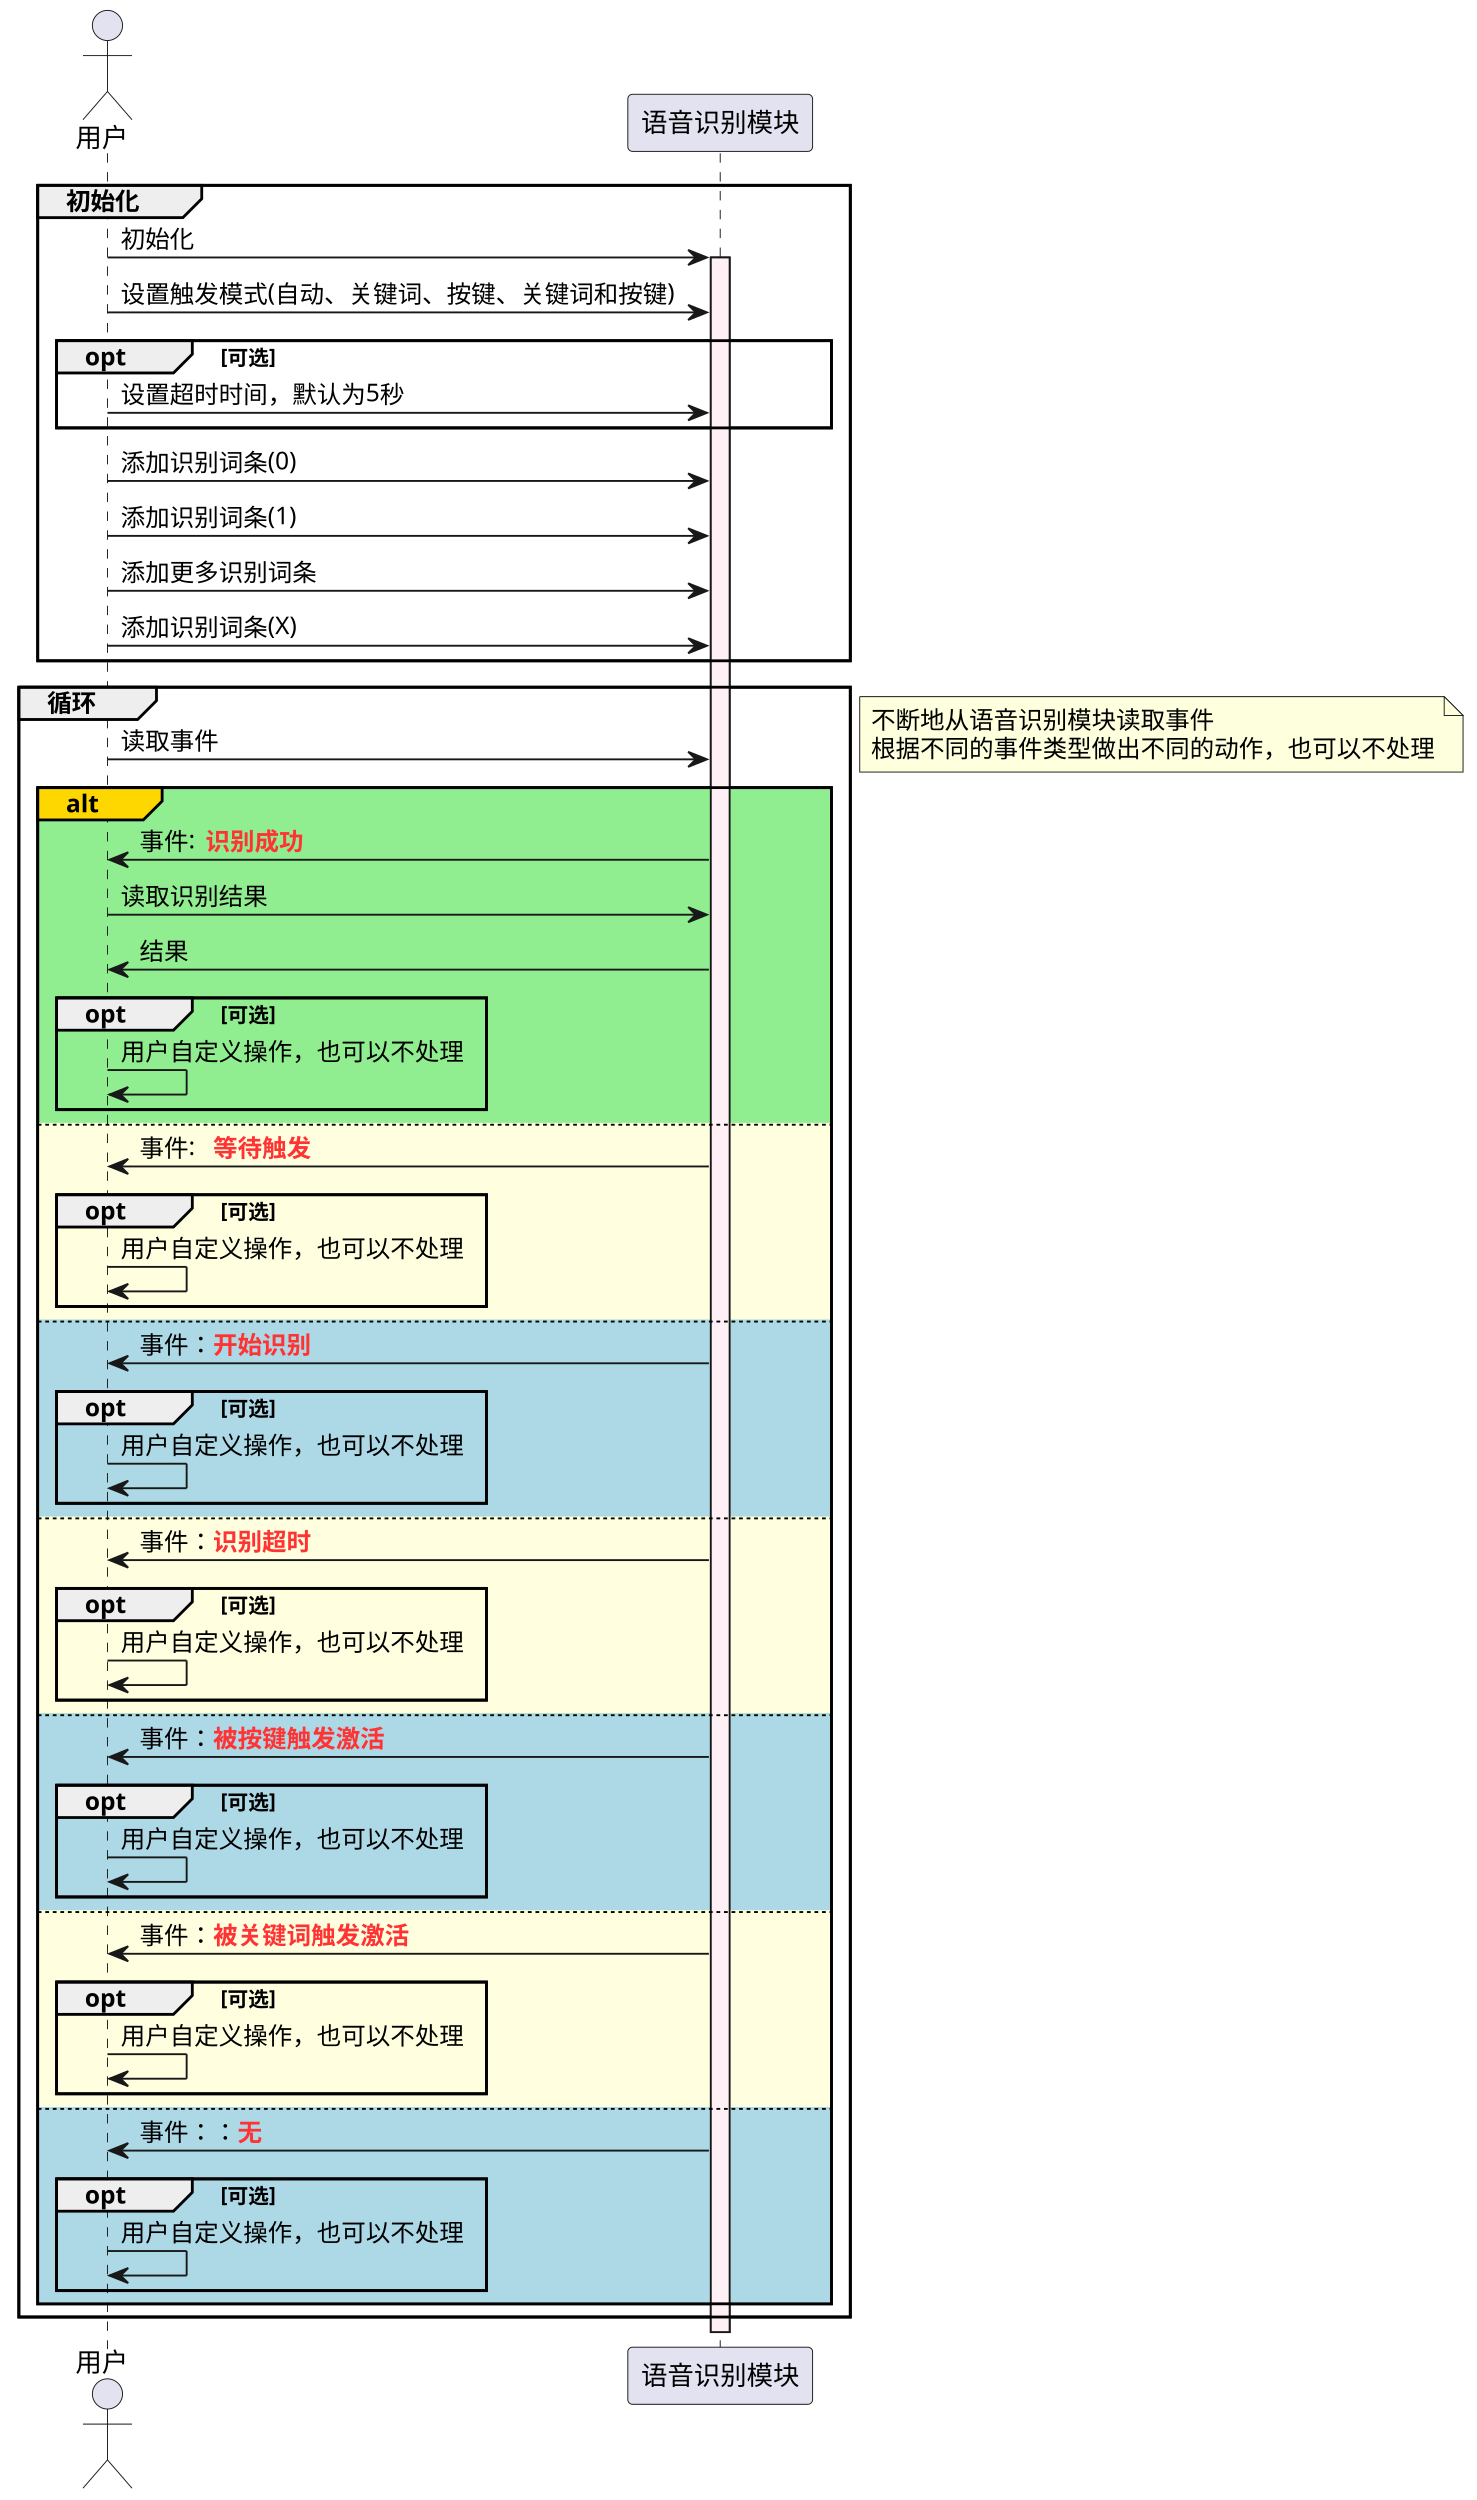
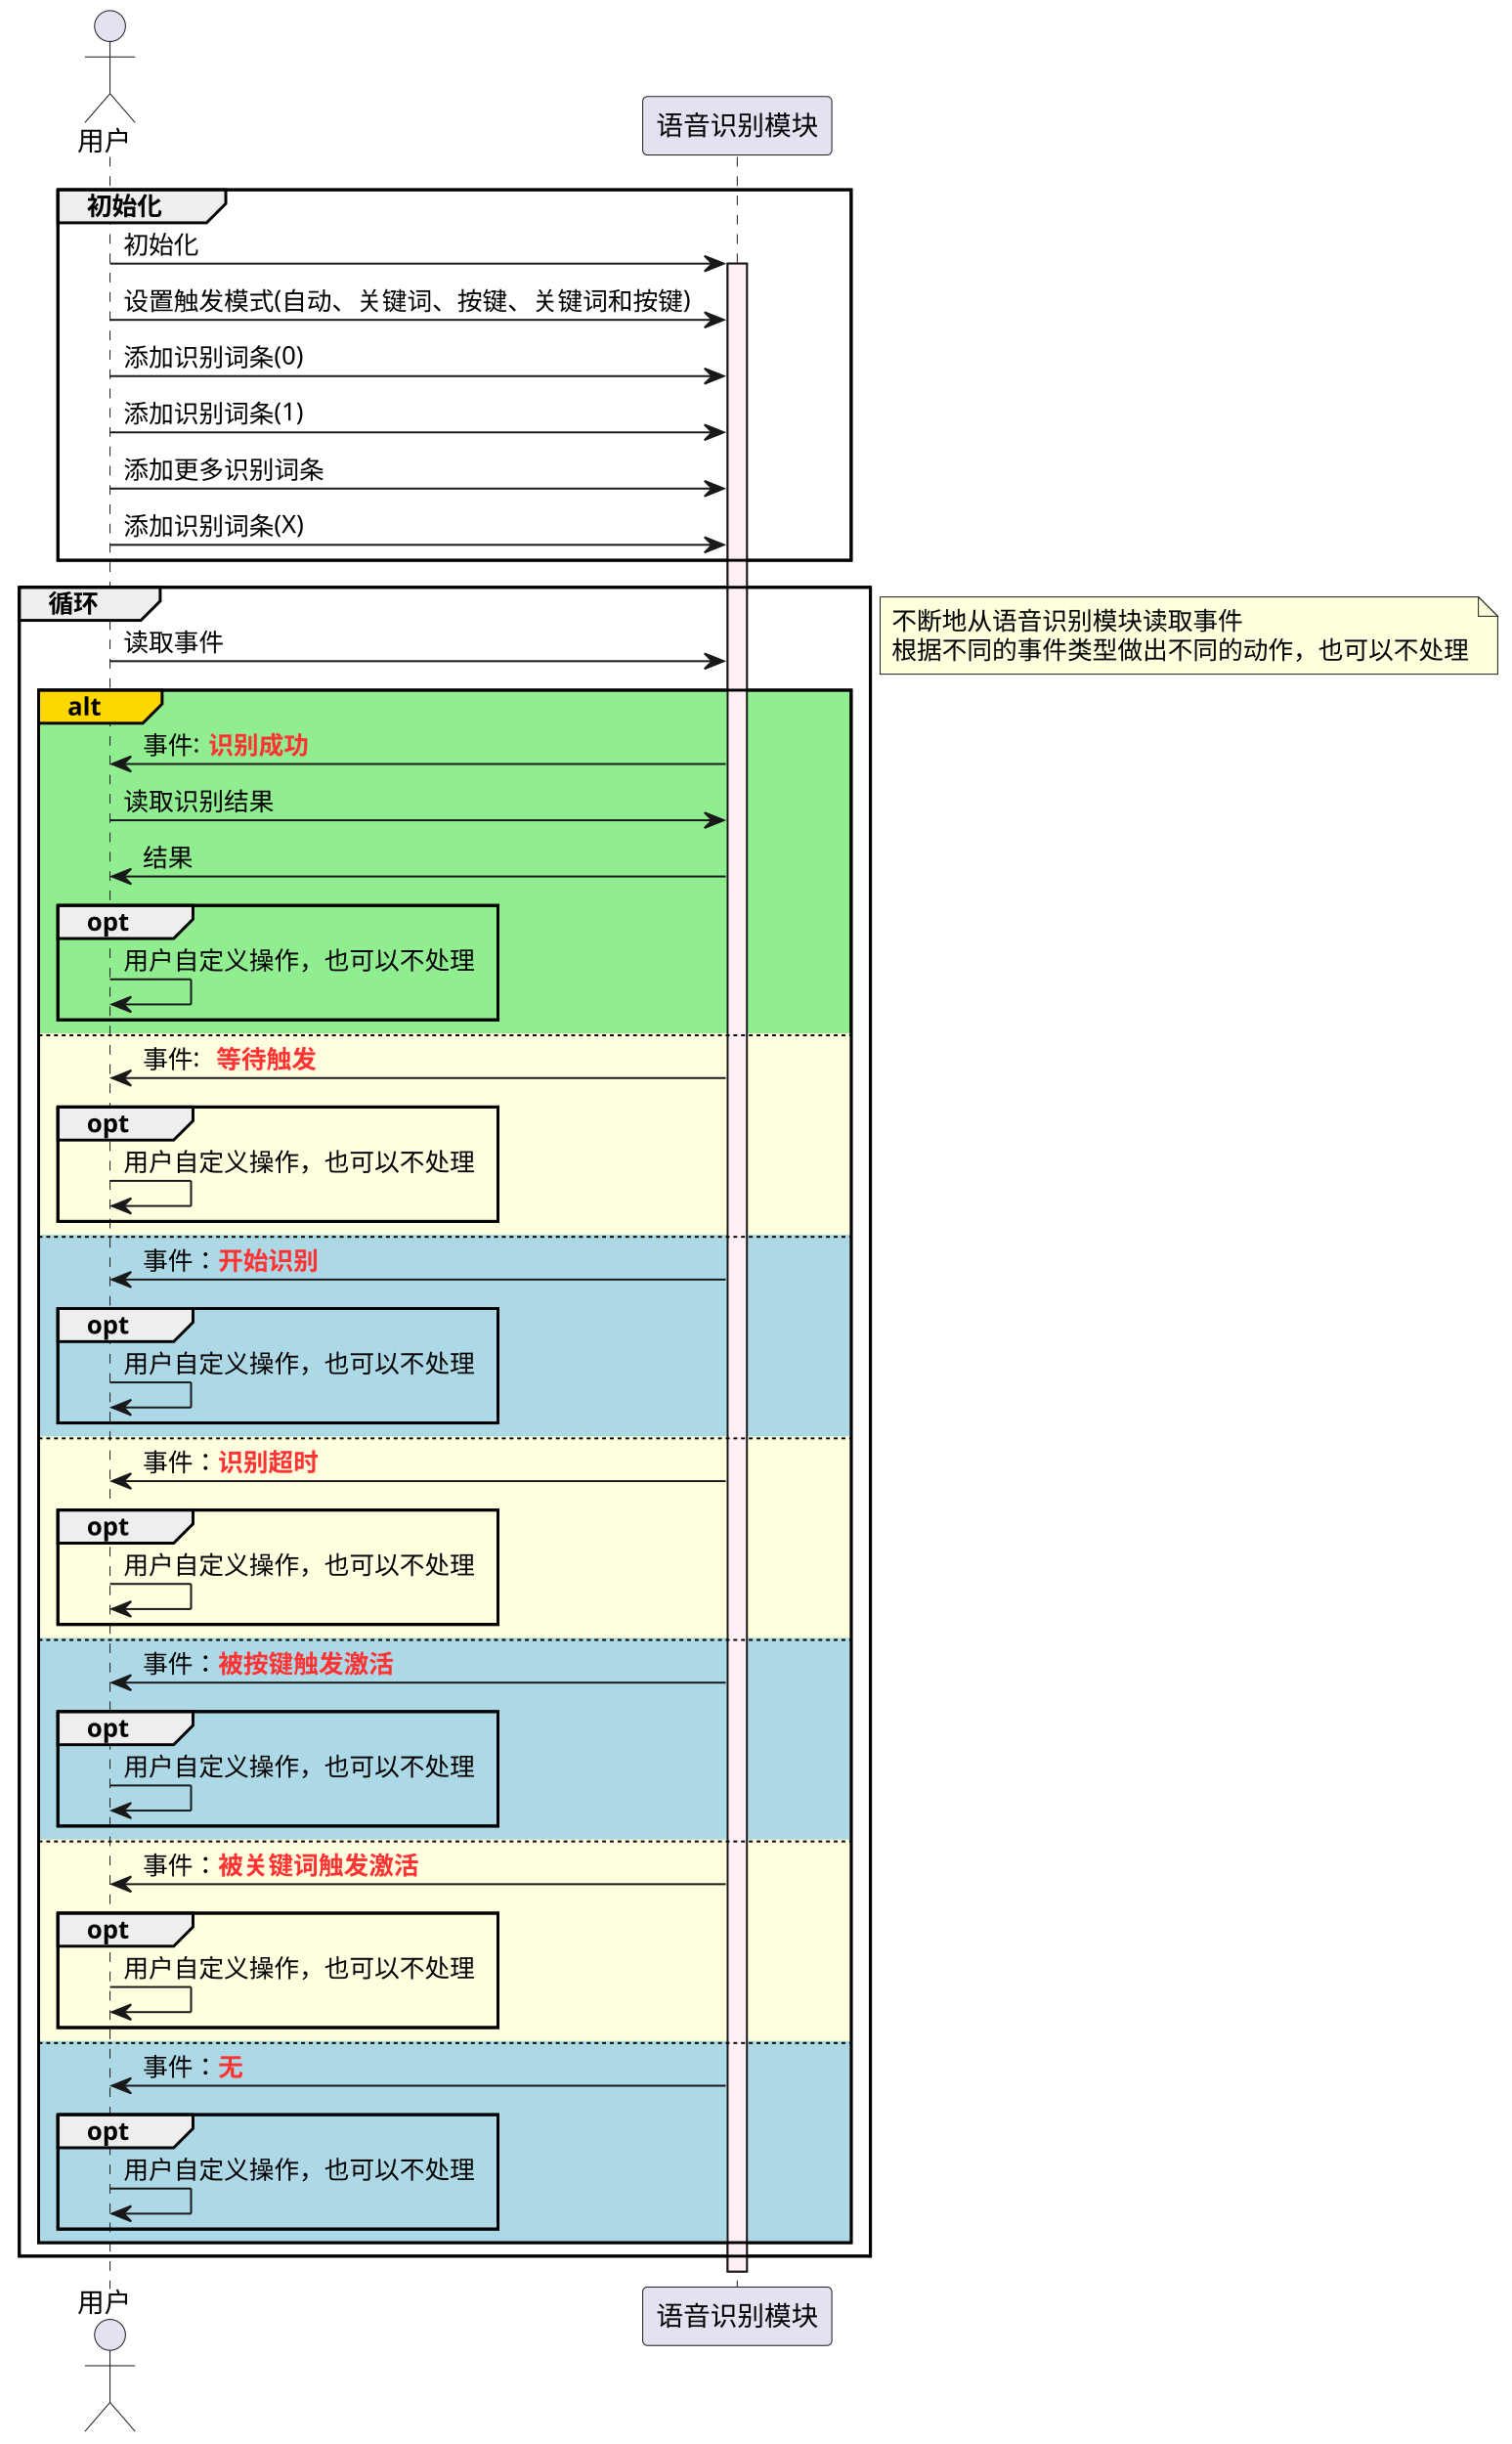
- <svg xmlns="http://www.w3.org/2000/svg" contentStyleType="text/css" height="1326px" preserveAspectRatio="none" style="width:783px;height:1326px;background:#FFFFFF;" version="1.1" viewBox="0 0 783 1326" width="783px" zoomAndPan="magnify">
+ <svg xmlns="http://www.w3.org/2000/svg" contentStyleType="text/css" height="1266px" preserveAspectRatio="none" style="width:783px;height:1266px;background:#FFFFFF;" version="1.1" viewBox="0 0 783 1266" width="783px" zoomAndPan="magnify">
  <defs />
  <g>
-     <rect fill="#FFF0F5" height="1100.383" style="stroke:#181818;stroke-width:1.0;" width="10" x="377" y="136.562" />
-     <rect fill="none" height="252.195" style="stroke:#000000;stroke-width:1.5;" width="431" x="20" y="98.297" />
-     <rect fill="none" height="46.266" style="stroke:#000000;stroke-width:1.5;" width="411" x="30" y="180.695" />
-     <rect fill="none" height="864.453" style="stroke:#000000;stroke-width:1.5;" width="441" x="10" y="364.492" />
-     <rect fill="#90EE90" height="804.188" style="stroke:#000000;stroke-width:1.5;" width="421" x="20" y="417.758" />
-     <rect fill="none" height="59.266" style="stroke:#000000;stroke-width:1.5;" width="228" x="30" y="529.289" />
-     <rect fill="#FFFFE0" height="104.398" style="stroke:none;stroke-width:1.0;" width="421" x="20" y="595.555" />
-     <rect fill="none" height="59.266" style="stroke:#000000;stroke-width:1.5;" width="228" x="30" y="633.688" />
-     <rect fill="#ADD8E6" height="104.398" style="stroke:none;stroke-width:1.0;" width="421" x="20" y="699.953" />
-     <rect fill="none" height="59.266" style="stroke:#000000;stroke-width:1.5;" width="228" x="30" y="738.086" />
-     <rect fill="#FFFFE0" height="104.398" style="stroke:none;stroke-width:1.0;" width="421" x="20" y="804.352" />
-     <rect fill="none" height="59.266" style="stroke:#000000;stroke-width:1.5;" width="228" x="30" y="842.484" />
-     <rect fill="#ADD8E6" height="104.398" style="stroke:none;stroke-width:1.0;" width="421" x="20" y="908.75" />
-     <rect fill="none" height="59.266" style="stroke:#000000;stroke-width:1.5;" width="228" x="30" y="946.883" />
-     <rect fill="#FFFFE0" height="104.398" style="stroke:none;stroke-width:1.0;" width="421" x="20" y="1013.148" />
-     <rect fill="none" height="59.266" style="stroke:#000000;stroke-width:1.5;" width="228" x="30" y="1051.281" />
-     <rect fill="#ADD8E6" height="104.398" style="stroke:none;stroke-width:1.0;" width="421" x="20" y="1117.547" />
-     <rect fill="none" height="59.266" style="stroke:#000000;stroke-width:1.5;" width="228" x="30" y="1155.68" />
-     <line style="stroke:#181818;stroke-width:0.5;stroke-dasharray:5.0,5.0;" x1="57" x2="57" y1="81.297" y2="1245.945" />
-     <line style="stroke:#181818;stroke-width:0.5;stroke-dasharray:5.0,5.0;" x1="382" x2="382" y1="81.297" y2="1245.945" />
+     <rect fill="#FFF0F5" height="1040.117" style="stroke:#181818;stroke-width:1.0;" width="10" x="377" y="136.562" />
+     <rect fill="none" height="191.93" style="stroke:#000000;stroke-width:1.5;" width="411" x="30" y="98.297" />
+     <rect fill="none" height="864.453" style="stroke:#000000;stroke-width:1.5;" width="441" x="10" y="304.227" />
+     <rect fill="#90EE90" height="804.188" style="stroke:#000000;stroke-width:1.5;" width="421" x="20" y="357.492" />
+     <rect fill="none" height="59.266" style="stroke:#000000;stroke-width:1.5;" width="228" x="30" y="469.023" />
+     <rect fill="#FFFFE0" height="104.398" style="stroke:none;stroke-width:1.0;" width="421" x="20" y="535.289" />
+     <rect fill="none" height="59.266" style="stroke:#000000;stroke-width:1.5;" width="228" x="30" y="573.422" />
+     <rect fill="#ADD8E6" height="104.398" style="stroke:none;stroke-width:1.0;" width="421" x="20" y="639.688" />
+     <rect fill="none" height="59.266" style="stroke:#000000;stroke-width:1.5;" width="228" x="30" y="677.82" />
+     <rect fill="#FFFFE0" height="104.398" style="stroke:none;stroke-width:1.0;" width="421" x="20" y="744.086" />
+     <rect fill="none" height="59.266" style="stroke:#000000;stroke-width:1.5;" width="228" x="30" y="782.219" />
+     <rect fill="#ADD8E6" height="104.398" style="stroke:none;stroke-width:1.0;" width="421" x="20" y="848.484" />
+     <rect fill="none" height="59.266" style="stroke:#000000;stroke-width:1.5;" width="228" x="30" y="886.617" />
+     <rect fill="#FFFFE0" height="104.398" style="stroke:none;stroke-width:1.0;" width="421" x="20" y="952.883" />
+     <rect fill="none" height="59.266" style="stroke:#000000;stroke-width:1.5;" width="228" x="30" y="991.016" />
+     <rect fill="#ADD8E6" height="104.398" style="stroke:none;stroke-width:1.0;" width="421" x="20" y="1057.281" />
+     <rect fill="none" height="59.266" style="stroke:#000000;stroke-width:1.5;" width="228" x="30" y="1095.414" />
+     <line style="stroke:#181818;stroke-width:0.5;stroke-dasharray:5.0,5.0;" x1="57" x2="57" y1="81.297" y2="1185.68" />
+     <line style="stroke:#181818;stroke-width:0.5;stroke-dasharray:5.0,5.0;" x1="382" x2="382" y1="81.297" y2="1185.68" />
    <text fill="#000000" font-family="sans-serif" font-size="14" lengthAdjust="spacing" textLength="28" x="40" y="77.995">用户</text>
    <ellipse cx="57" cy="13.5" fill="#E2E2F0" rx="8" ry="8" style="stroke:#181818;stroke-width:0.5;" />
    <path d="M57,21.5 L57,48.5 M44,29.5 L70,29.5 M57,48.5 L44,63.5 M57,48.5 L70,63.5 " fill="none" style="stroke:#181818;stroke-width:0.5;" />
-     <text fill="#000000" font-family="sans-serif" font-size="14" lengthAdjust="spacing" textLength="28" x="40" y="1257.94">用户</text>
-     <ellipse cx="57" cy="1269.742" fill="#E2E2F0" rx="8" ry="8" style="stroke:#181818;stroke-width:0.5;" />
-     <path d="M57,1277.742 L57,1304.742 M44,1285.742 L70,1285.742 M57,1304.742 L44,1319.742 M57,1304.742 L70,1319.742 " fill="none" style="stroke:#181818;stroke-width:0.5;" />
+     <text fill="#000000" font-family="sans-serif" font-size="14" lengthAdjust="spacing" textLength="28" x="40" y="1197.675">用户</text>
+     <ellipse cx="57" cy="1209.477" fill="#E2E2F0" rx="8" ry="8" style="stroke:#181818;stroke-width:0.5;" />
+     <path d="M57,1217.477 L57,1244.477 M44,1225.477 L70,1225.477 M57,1244.477 L44,1259.477 M57,1244.477 L70,1259.477 " fill="none" style="stroke:#181818;stroke-width:0.5;" />
    <rect fill="#E2E2F0" height="30.297" rx="2.5" ry="2.5" style="stroke:#181818;stroke-width:0.5;" width="98" x="333" y="50" />
    <text fill="#000000" font-family="sans-serif" font-size="14" lengthAdjust="spacing" textLength="84" x="340" y="69.995">语音识别模块</text>
-     <rect fill="#E2E2F0" height="30.297" rx="2.5" ry="2.5" style="stroke:#181818;stroke-width:0.5;" width="98" x="333" y="1244.945" />
-     <text fill="#000000" font-family="sans-serif" font-size="14" lengthAdjust="spacing" textLength="84" x="340" y="1264.94">语音识别模块</text>
-     <rect fill="#FFF0F5" height="1100.383" style="stroke:#181818;stroke-width:1.0;" width="10" x="377" y="136.562" />
-     <path d="M20,98.297 L107,98.297 L107,105.43 L97,115.43 L20,115.43 L20,98.297 " fill="#EEEEEE" style="stroke:#000000;stroke-width:1.5;" />
-     <rect fill="none" height="252.195" style="stroke:#000000;stroke-width:1.5;" width="431" x="20" y="98.297" />
-     <text fill="#000000" font-family="sans-serif" font-size="13" font-weight="bold" lengthAdjust="spacing" textLength="42" x="35" y="111.364">初始化</text>
+     <rect fill="#E2E2F0" height="30.297" rx="2.5" ry="2.5" style="stroke:#181818;stroke-width:0.5;" width="98" x="333" y="1184.68" />
+     <text fill="#000000" font-family="sans-serif" font-size="14" lengthAdjust="spacing" textLength="84" x="340" y="1204.675">语音识别模块</text>
+     <rect fill="#FFF0F5" height="1040.117" style="stroke:#181818;stroke-width:1.0;" width="10" x="377" y="136.562" />
+     <path d="M30,98.297 L117,98.297 L117,105.43 L107,115.43 L30,115.43 L30,98.297 " fill="#EEEEEE" style="stroke:#000000;stroke-width:1.5;" />
+     <rect fill="none" height="191.93" style="stroke:#000000;stroke-width:1.5;" width="411" x="30" y="98.297" />
+     <text fill="#000000" font-family="sans-serif" font-size="13" font-weight="bold" lengthAdjust="spacing" textLength="42" x="45" y="111.364">初始化</text>
    <polygon fill="#181818" points="365,132.562,375,136.562,365,140.562,369,136.562" style="stroke:#181818;stroke-width:1.0;" />
    <line style="stroke:#181818;stroke-width:1.0;" x1="57" x2="371" y1="136.562" y2="136.562" />
    <text fill="#000000" font-family="sans-serif" font-size="13" lengthAdjust="spacing" textLength="39" x="64" y="131.497">初始化</text>
    <polygon fill="#181818" points="365,161.695,375,165.695,365,169.695,369,165.695" style="stroke:#181818;stroke-width:1.0;" />
    <line style="stroke:#181818;stroke-width:1.0;" x1="57" x2="371" y1="165.695" y2="165.695" />
    <text fill="#000000" font-family="sans-serif" font-size="13" lengthAdjust="spacing" textLength="296" x="64" y="160.629">设置触发模式(自动、关键词、按键、关键词和按键)</text>
-     <path d="M30,180.695 L102,180.695 L102,187.828 L92,197.828 L30,197.828 L30,180.695 " fill="#EEEEEE" style="stroke:#000000;stroke-width:1.5;" />
-     <rect fill="none" height="46.266" style="stroke:#000000;stroke-width:1.5;" width="411" x="30" y="180.695" />
-     <text fill="#000000" font-family="sans-serif" font-size="13" font-weight="bold" lengthAdjust="spacing" textLength="27" x="45" y="193.762">opt</text>
-     <text fill="#000000" font-family="sans-serif" font-size="11" font-weight="bold" lengthAdjust="spacing" textLength="32" x="117" y="192.906">[可选]</text>
-     <polygon fill="#181818" points="365,214.961,375,218.961,365,222.961,369,218.961" style="stroke:#181818;stroke-width:1.0;" />
-     <line style="stroke:#181818;stroke-width:1.0;" x1="57" x2="371" y1="218.961" y2="218.961" />
-     <text fill="#000000" font-family="sans-serif" font-size="13" lengthAdjust="spacing" textLength="151" x="64" y="213.895">设置超时时间，默认为5秒</text>
-     <polygon fill="#181818" points="365,251.094,375,255.094,365,259.094,369,255.094" style="stroke:#181818;stroke-width:1.0;" />
-     <line style="stroke:#181818;stroke-width:1.0;" x1="57" x2="371" y1="255.094" y2="255.094" />
-     <text fill="#000000" font-family="sans-serif" font-size="13" lengthAdjust="spacing" textLength="96" x="64" y="250.028">添加识别词条(0)</text>
-     <polygon fill="#181818" points="365,280.227,375,284.227,365,288.227,369,284.227" style="stroke:#181818;stroke-width:1.0;" />
-     <line style="stroke:#181818;stroke-width:1.0;" x1="57" x2="371" y1="284.227" y2="284.227" />
-     <text fill="#000000" font-family="sans-serif" font-size="13" lengthAdjust="spacing" textLength="96" x="64" y="279.161">添加识别词条(1)</text>
-     <polygon fill="#181818" points="365,309.359,375,313.359,365,317.359,369,313.359" style="stroke:#181818;stroke-width:1.0;" />
-     <line style="stroke:#181818;stroke-width:1.0;" x1="57" x2="371" y1="313.359" y2="313.359" />
-     <text fill="#000000" font-family="sans-serif" font-size="13" lengthAdjust="spacing" textLength="104" x="64" y="308.293">添加更多识别词条</text>
+     <polygon fill="#181818" points="365,190.828,375,194.828,365,198.828,369,194.828" style="stroke:#181818;stroke-width:1.0;" />
+     <line style="stroke:#181818;stroke-width:1.0;" x1="57" x2="371" y1="194.828" y2="194.828" />
+     <text fill="#000000" font-family="sans-serif" font-size="13" lengthAdjust="spacing" textLength="96" x="64" y="189.762">添加识别词条(0)</text>
+     <polygon fill="#181818" points="365,219.961,375,223.961,365,227.961,369,223.961" style="stroke:#181818;stroke-width:1.0;" />
+     <line style="stroke:#181818;stroke-width:1.0;" x1="57" x2="371" y1="223.961" y2="223.961" />
+     <text fill="#000000" font-family="sans-serif" font-size="13" lengthAdjust="spacing" textLength="96" x="64" y="218.895">添加识别词条(1)</text>
+     <polygon fill="#181818" points="365,249.094,375,253.094,365,257.094,369,253.094" style="stroke:#181818;stroke-width:1.0;" />
+     <line style="stroke:#181818;stroke-width:1.0;" x1="57" x2="371" y1="253.094" y2="253.094" />
+     <text fill="#000000" font-family="sans-serif" font-size="13" lengthAdjust="spacing" textLength="104" x="64" y="248.028">添加更多识别词条</text>
+     <polygon fill="#181818" points="365,278.227,375,282.227,365,286.227,369,282.227" style="stroke:#181818;stroke-width:1.0;" />
+     <line style="stroke:#181818;stroke-width:1.0;" x1="57" x2="371" y1="282.227" y2="282.227" />
+     <text fill="#000000" font-family="sans-serif" font-size="13" lengthAdjust="spacing" textLength="96" x="64" y="277.161">添加识别词条(X)</text>
+     <path d="M10,304.227 L83,304.227 L83,311.359 L73,321.359 L10,321.359 L10,304.227 " fill="#EEEEEE" style="stroke:#000000;stroke-width:1.5;" />
+     <rect fill="none" height="864.453" style="stroke:#000000;stroke-width:1.5;" width="441" x="10" y="304.227" />
+     <text fill="#000000" font-family="sans-serif" font-size="13" font-weight="bold" lengthAdjust="spacing" textLength="28" x="25" y="317.293">循环</text>
+     <path d="M456,309.227 L456,349.227 L776,349.227 L776,319.227 L766,309.227 L456,309.227 " fill="#FEFFDD" style="stroke:#181818;stroke-width:0.5;" />
+     <path d="M766,309.227 L766,319.227 L776,319.227 L766,309.227 " fill="#FEFFDD" style="stroke:#181818;stroke-width:0.5;" />
+     <text fill="#000000" font-family="sans-serif" font-size="13" lengthAdjust="spacing" textLength="182" x="462" y="326.293">不断地从语音识别模块读取事件</text>
+     <text fill="#000000" font-family="sans-serif" font-size="13" lengthAdjust="spacing" textLength="299" x="462" y="341.426">根据不同的事件类型做出不同的动作，也可以不处理</text>
    <polygon fill="#181818" points="365,338.492,375,342.492,365,346.492,369,342.492" style="stroke:#181818;stroke-width:1.0;" />
    <line style="stroke:#181818;stroke-width:1.0;" x1="57" x2="371" y1="342.492" y2="342.492" />
-     <text fill="#000000" font-family="sans-serif" font-size="13" lengthAdjust="spacing" textLength="97" x="64" y="337.426">添加识别词条(X)</text>
-     <path d="M10,364.492 L83,364.492 L83,371.625 L73,381.625 L10,381.625 L10,364.492 " fill="#EEEEEE" style="stroke:#000000;stroke-width:1.5;" />
-     <rect fill="none" height="864.453" style="stroke:#000000;stroke-width:1.5;" width="441" x="10" y="364.492" />
-     <text fill="#000000" font-family="sans-serif" font-size="13" font-weight="bold" lengthAdjust="spacing" textLength="28" x="25" y="377.559">循环</text>
-     <path d="M456,369.492 L456,409.492 L776,409.492 L776,379.492 L766,369.492 L456,369.492 " fill="#FEFFDD" style="stroke:#181818;stroke-width:0.5;" />
-     <path d="M766,369.492 L766,379.492 L776,379.492 L766,369.492 " fill="#FEFFDD" style="stroke:#181818;stroke-width:0.5;" />
-     <text fill="#000000" font-family="sans-serif" font-size="13" lengthAdjust="spacing" textLength="182" x="462" y="386.559">不断地从语音识别模块读取事件</text>
-     <text fill="#000000" font-family="sans-serif" font-size="13" lengthAdjust="spacing" textLength="299" x="462" y="401.692">根据不同的事件类型做出不同的动作，也可以不处理</text>
-     <polygon fill="#181818" points="365,398.758,375,402.758,365,406.758,369,402.758" style="stroke:#181818;stroke-width:1.0;" />
-     <line style="stroke:#181818;stroke-width:1.0;" x1="57" x2="371" y1="402.758" y2="402.758" />
-     <text fill="#000000" font-family="sans-serif" font-size="13" lengthAdjust="spacing" textLength="52" x="64" y="397.692">读取事件</text>
-     <path d="M20,417.758 L86,417.758 L86,424.891 L76,434.891 L20,434.891 L20,417.758 " fill="#FFD700" style="stroke:#000000;stroke-width:1.5;" />
-     <rect fill="none" height="804.188" style="stroke:#000000;stroke-width:1.5;" width="421" x="20" y="417.758" />
-     <text fill="#000000" font-family="sans-serif" font-size="13" font-weight="bold" lengthAdjust="spacing" textLength="21" x="35" y="430.825">alt</text>
-     <polygon fill="#181818" points="68,452.023,58,456.023,68,460.023,64,456.023" style="stroke:#181818;stroke-width:1.0;" />
-     <line style="stroke:#181818;stroke-width:1.0;" x1="62" x2="376" y1="456.023" y2="456.023" />
-     <text fill="#000000" font-family="sans-serif" font-size="13" lengthAdjust="spacing" textLength="31" x="74" y="450.957">事件:</text>
-     <text fill="#FF3333" font-family="sans-serif" font-size="13" font-weight="bold" lengthAdjust="spacing" textLength="56" x="109" y="450.957">识别成功</text>
-     <polygon fill="#181818" points="365,481.156,375,485.156,365,489.156,369,485.156" style="stroke:#181818;stroke-width:1.0;" />
-     <line style="stroke:#181818;stroke-width:1.0;" x1="57" x2="371" y1="485.156" y2="485.156" />
-     <text fill="#000000" font-family="sans-serif" font-size="13" lengthAdjust="spacing" textLength="78" x="64" y="480.09">读取识别结果</text>
-     <polygon fill="#181818" points="68,510.289,58,514.289,68,518.289,64,514.289" style="stroke:#181818;stroke-width:1.0;" />
-     <line style="stroke:#181818;stroke-width:1.0;" x1="62" x2="376" y1="514.289" y2="514.289" />
-     <text fill="#000000" font-family="sans-serif" font-size="13" lengthAdjust="spacing" textLength="26" x="74" y="509.223">结果</text>
-     <path d="M30,529.289 L102,529.289 L102,536.422 L92,546.422 L30,546.422 L30,529.289 " fill="#EEEEEE" style="stroke:#000000;stroke-width:1.5;" />
-     <rect fill="none" height="59.266" style="stroke:#000000;stroke-width:1.5;" width="228" x="30" y="529.289" />
-     <text fill="#000000" font-family="sans-serif" font-size="13" font-weight="bold" lengthAdjust="spacing" textLength="27" x="45" y="542.356">opt</text>
-     <text fill="#000000" font-family="sans-serif" font-size="11" font-weight="bold" lengthAdjust="spacing" textLength="32" x="117" y="541.5">[可选]</text>
-     <line style="stroke:#181818;stroke-width:1.0;" x1="57" x2="99" y1="567.555" y2="567.555" />
-     <line style="stroke:#181818;stroke-width:1.0;" x1="99" x2="99" y1="567.555" y2="580.555" />
-     <line style="stroke:#181818;stroke-width:1.0;" x1="58" x2="99" y1="580.555" y2="580.555" />
-     <polygon fill="#181818" points="68,576.555,58,580.555,68,584.555,64,580.555" style="stroke:#181818;stroke-width:1.0;" />
-     <text fill="#000000" font-family="sans-serif" font-size="13" lengthAdjust="spacing" textLength="182" x="64" y="562.489">用户自定义操作，也可以不处理</text>
-     <line style="stroke:#000000;stroke-width:1.0;stroke-dasharray:2.0,2.0;" x1="20" x2="441" y1="596.555" y2="596.555" />
-     <polygon fill="#181818" points="68,614.688,58,618.688,68,622.688,64,618.688" style="stroke:#181818;stroke-width:1.0;" />
-     <line style="stroke:#181818;stroke-width:1.0;" x1="62" x2="376" y1="618.688" y2="618.688" />
-     <text fill="#000000" font-family="sans-serif" font-size="13" lengthAdjust="spacing" textLength="31" x="74" y="613.622">事件:</text>
-     <text fill="#FF3333" font-family="sans-serif" font-size="13" font-weight="bold" lengthAdjust="spacing" textLength="56" x="113" y="613.622">等待触发</text>
-     <path d="M30,633.688 L102,633.688 L102,640.82 L92,650.82 L30,650.82 L30,633.688 " fill="#EEEEEE" style="stroke:#000000;stroke-width:1.5;" />
-     <rect fill="none" height="59.266" style="stroke:#000000;stroke-width:1.5;" width="228" x="30" y="633.688" />
-     <text fill="#000000" font-family="sans-serif" font-size="13" font-weight="bold" lengthAdjust="spacing" textLength="27" x="45" y="646.754">opt</text>
-     <text fill="#000000" font-family="sans-serif" font-size="11" font-weight="bold" lengthAdjust="spacing" textLength="32" x="117" y="645.898">[可选]</text>
-     <line style="stroke:#181818;stroke-width:1.0;" x1="57" x2="99" y1="671.953" y2="671.953" />
-     <line style="stroke:#181818;stroke-width:1.0;" x1="99" x2="99" y1="671.953" y2="684.953" />
-     <line style="stroke:#181818;stroke-width:1.0;" x1="58" x2="99" y1="684.953" y2="684.953" />
-     <polygon fill="#181818" points="68,680.953,58,684.953,68,688.953,64,684.953" style="stroke:#181818;stroke-width:1.0;" />
-     <text fill="#000000" font-family="sans-serif" font-size="13" lengthAdjust="spacing" textLength="182" x="64" y="666.887">用户自定义操作，也可以不处理</text>
-     <line style="stroke:#000000;stroke-width:1.0;stroke-dasharray:2.0,2.0;" x1="20" x2="441" y1="700.953" y2="700.953" />
-     <polygon fill="#181818" points="68,719.086,58,723.086,68,727.086,64,723.086" style="stroke:#181818;stroke-width:1.0;" />
-     <line style="stroke:#181818;stroke-width:1.0;" x1="62" x2="376" y1="723.086" y2="723.086" />
-     <text fill="#000000" font-family="sans-serif" font-size="13" lengthAdjust="spacing" textLength="39" x="74" y="718.02">事件：</text>
-     <text fill="#FF3333" font-family="sans-serif" font-size="13" font-weight="bold" lengthAdjust="spacing" textLength="56" x="113" y="718.02">开始识别</text>
-     <path d="M30,738.086 L102,738.086 L102,745.219 L92,755.219 L30,755.219 L30,738.086 " fill="#EEEEEE" style="stroke:#000000;stroke-width:1.5;" />
-     <rect fill="none" height="59.266" style="stroke:#000000;stroke-width:1.5;" width="228" x="30" y="738.086" />
-     <text fill="#000000" font-family="sans-serif" font-size="13" font-weight="bold" lengthAdjust="spacing" textLength="27" x="45" y="751.153">opt</text>
-     <text fill="#000000" font-family="sans-serif" font-size="11" font-weight="bold" lengthAdjust="spacing" textLength="32" x="117" y="750.296">[可选]</text>
-     <line style="stroke:#181818;stroke-width:1.0;" x1="57" x2="99" y1="776.352" y2="776.352" />
-     <line style="stroke:#181818;stroke-width:1.0;" x1="99" x2="99" y1="776.352" y2="789.352" />
-     <line style="stroke:#181818;stroke-width:1.0;" x1="58" x2="99" y1="789.352" y2="789.352" />
-     <polygon fill="#181818" points="68,785.352,58,789.352,68,793.352,64,789.352" style="stroke:#181818;stroke-width:1.0;" />
-     <text fill="#000000" font-family="sans-serif" font-size="13" lengthAdjust="spacing" textLength="182" x="64" y="771.286">用户自定义操作，也可以不处理</text>
-     <line style="stroke:#000000;stroke-width:1.0;stroke-dasharray:2.0,2.0;" x1="20" x2="441" y1="805.352" y2="805.352" />
-     <polygon fill="#181818" points="68,823.484,58,827.484,68,831.484,64,827.484" style="stroke:#181818;stroke-width:1.0;" />
-     <line style="stroke:#181818;stroke-width:1.0;" x1="62" x2="376" y1="827.484" y2="827.484" />
-     <text fill="#000000" font-family="sans-serif" font-size="13" lengthAdjust="spacing" textLength="39" x="74" y="822.418">事件：</text>
-     <text fill="#FF3333" font-family="sans-serif" font-size="13" font-weight="bold" lengthAdjust="spacing" textLength="56" x="113" y="822.418">识别超时</text>
-     <path d="M30,842.484 L102,842.484 L102,849.617 L92,859.617 L30,859.617 L30,842.484 " fill="#EEEEEE" style="stroke:#000000;stroke-width:1.5;" />
-     <rect fill="none" height="59.266" style="stroke:#000000;stroke-width:1.5;" width="228" x="30" y="842.484" />
-     <text fill="#000000" font-family="sans-serif" font-size="13" font-weight="bold" lengthAdjust="spacing" textLength="27" x="45" y="855.551">opt</text>
-     <text fill="#000000" font-family="sans-serif" font-size="11" font-weight="bold" lengthAdjust="spacing" textLength="32" x="117" y="854.695">[可选]</text>
-     <line style="stroke:#181818;stroke-width:1.0;" x1="57" x2="99" y1="880.75" y2="880.75" />
-     <line style="stroke:#181818;stroke-width:1.0;" x1="99" x2="99" y1="880.75" y2="893.75" />
-     <line style="stroke:#181818;stroke-width:1.0;" x1="58" x2="99" y1="893.75" y2="893.75" />
-     <polygon fill="#181818" points="68,889.75,58,893.75,68,897.75,64,893.75" style="stroke:#181818;stroke-width:1.0;" />
-     <text fill="#000000" font-family="sans-serif" font-size="13" lengthAdjust="spacing" textLength="182" x="64" y="875.684">用户自定义操作，也可以不处理</text>
-     <line style="stroke:#000000;stroke-width:1.0;stroke-dasharray:2.0,2.0;" x1="20" x2="441" y1="909.75" y2="909.75" />
-     <polygon fill="#181818" points="68,927.883,58,931.883,68,935.883,64,931.883" style="stroke:#181818;stroke-width:1.0;" />
-     <line style="stroke:#181818;stroke-width:1.0;" x1="62" x2="376" y1="931.883" y2="931.883" />
-     <text fill="#000000" font-family="sans-serif" font-size="13" lengthAdjust="spacing" textLength="39" x="74" y="926.817">事件：</text>
-     <text fill="#FF3333" font-family="sans-serif" font-size="13" font-weight="bold" lengthAdjust="spacing" textLength="98" x="113" y="926.817">被按键触发激活</text>
-     <path d="M30,946.883 L102,946.883 L102,954.016 L92,964.016 L30,964.016 L30,946.883 " fill="#EEEEEE" style="stroke:#000000;stroke-width:1.5;" />
-     <rect fill="none" height="59.266" style="stroke:#000000;stroke-width:1.5;" width="228" x="30" y="946.883" />
-     <text fill="#000000" font-family="sans-serif" font-size="13" font-weight="bold" lengthAdjust="spacing" textLength="27" x="45" y="959.95">opt</text>
-     <text fill="#000000" font-family="sans-serif" font-size="11" font-weight="bold" lengthAdjust="spacing" textLength="32" x="117" y="959.093">[可选]</text>
-     <line style="stroke:#181818;stroke-width:1.0;" x1="57" x2="99" y1="985.148" y2="985.148" />
-     <line style="stroke:#181818;stroke-width:1.0;" x1="99" x2="99" y1="985.148" y2="998.148" />
-     <line style="stroke:#181818;stroke-width:1.0;" x1="58" x2="99" y1="998.148" y2="998.148" />
-     <polygon fill="#181818" points="68,994.148,58,998.148,68,1002.148,64,998.148" style="stroke:#181818;stroke-width:1.0;" />
-     <text fill="#000000" font-family="sans-serif" font-size="13" lengthAdjust="spacing" textLength="182" x="64" y="980.082">用户自定义操作，也可以不处理</text>
-     <line style="stroke:#000000;stroke-width:1.0;stroke-dasharray:2.0,2.0;" x1="20" x2="441" y1="1014.148" y2="1014.148" />
-     <polygon fill="#181818" points="68,1032.281,58,1036.281,68,1040.281,64,1036.281" style="stroke:#181818;stroke-width:1.0;" />
-     <line style="stroke:#181818;stroke-width:1.0;" x1="62" x2="376" y1="1036.281" y2="1036.281" />
-     <text fill="#000000" font-family="sans-serif" font-size="13" lengthAdjust="spacing" textLength="39" x="74" y="1031.215">事件：</text>
-     <text fill="#FF3333" font-family="sans-serif" font-size="13" font-weight="bold" lengthAdjust="spacing" textLength="112" x="113" y="1031.215">被关键词触发激活</text>
-     <path d="M30,1051.281 L102,1051.281 L102,1058.414 L92,1068.414 L30,1068.414 L30,1051.281 " fill="#EEEEEE" style="stroke:#000000;stroke-width:1.5;" />
-     <rect fill="none" height="59.266" style="stroke:#000000;stroke-width:1.5;" width="228" x="30" y="1051.281" />
-     <text fill="#000000" font-family="sans-serif" font-size="13" font-weight="bold" lengthAdjust="spacing" textLength="27" x="45" y="1064.348">opt</text>
-     <text fill="#000000" font-family="sans-serif" font-size="11" font-weight="bold" lengthAdjust="spacing" textLength="32" x="117" y="1063.492">[可选]</text>
-     <line style="stroke:#181818;stroke-width:1.0;" x1="57" x2="99" y1="1089.547" y2="1089.547" />
-     <line style="stroke:#181818;stroke-width:1.0;" x1="99" x2="99" y1="1089.547" y2="1102.547" />
-     <line style="stroke:#181818;stroke-width:1.0;" x1="58" x2="99" y1="1102.547" y2="1102.547" />
-     <polygon fill="#181818" points="68,1098.547,58,1102.547,68,1106.547,64,1102.547" style="stroke:#181818;stroke-width:1.0;" />
-     <text fill="#000000" font-family="sans-serif" font-size="13" lengthAdjust="spacing" textLength="182" x="64" y="1084.481">用户自定义操作，也可以不处理</text>
-     <line style="stroke:#000000;stroke-width:1.0;stroke-dasharray:2.0,2.0;" x1="20" x2="441" y1="1118.547" y2="1118.547" />
-     <polygon fill="#181818" points="68,1136.68,58,1140.68,68,1144.68,64,1140.68" style="stroke:#181818;stroke-width:1.0;" />
-     <line style="stroke:#181818;stroke-width:1.0;" x1="62" x2="376" y1="1140.68" y2="1140.68" />
-     <text fill="#000000" font-family="sans-serif" font-size="13" lengthAdjust="spacing" textLength="52" x="74" y="1135.614">事件：：</text>
-     <text fill="#FF3333" font-family="sans-serif" font-size="13" font-weight="bold" lengthAdjust="spacing" textLength="14" x="126" y="1135.614">无</text>
-     <path d="M30,1155.68 L102,1155.68 L102,1162.812 L92,1172.812 L30,1172.812 L30,1155.68 " fill="#EEEEEE" style="stroke:#000000;stroke-width:1.5;" />
-     <rect fill="none" height="59.266" style="stroke:#000000;stroke-width:1.5;" width="228" x="30" y="1155.68" />
-     <text fill="#000000" font-family="sans-serif" font-size="13" font-weight="bold" lengthAdjust="spacing" textLength="27" x="45" y="1168.747">opt</text>
-     <text fill="#000000" font-family="sans-serif" font-size="11" font-weight="bold" lengthAdjust="spacing" textLength="32" x="117" y="1167.89">[可选]</text>
-     <line style="stroke:#181818;stroke-width:1.0;" x1="57" x2="99" y1="1193.945" y2="1193.945" />
-     <line style="stroke:#181818;stroke-width:1.0;" x1="99" x2="99" y1="1193.945" y2="1206.945" />
-     <line style="stroke:#181818;stroke-width:1.0;" x1="58" x2="99" y1="1206.945" y2="1206.945" />
-     <polygon fill="#181818" points="68,1202.945,58,1206.945,68,1210.945,64,1206.945" style="stroke:#181818;stroke-width:1.0;" />
-     <text fill="#000000" font-family="sans-serif" font-size="13" lengthAdjust="spacing" textLength="182" x="64" y="1188.879">用户自定义操作，也可以不处理</text>
+     <text fill="#000000" font-family="sans-serif" font-size="13" lengthAdjust="spacing" textLength="52" x="64" y="337.426">读取事件</text>
+     <path d="M20,357.492 L84,357.492 L84,364.625 L74,374.625 L20,374.625 L20,357.492 " fill="#FFD700" style="stroke:#000000;stroke-width:1.5;" />
+     <rect fill="none" height="804.188" style="stroke:#000000;stroke-width:1.5;" width="421" x="20" y="357.492" />
+     <text fill="#000000" font-family="sans-serif" font-size="13" font-weight="bold" lengthAdjust="spacing" textLength="19" x="35" y="370.559">alt</text>
+     <polygon fill="#181818" points="68,391.758,58,395.758,68,399.758,64,395.758" style="stroke:#181818;stroke-width:1.0;" />
+     <line style="stroke:#181818;stroke-width:1.0;" x1="62" x2="376" y1="395.758" y2="395.758" />
+     <text fill="#000000" font-family="sans-serif" font-size="13" lengthAdjust="spacing" textLength="30" x="74" y="390.692">事件:</text>
+     <text fill="#FF3333" font-family="sans-serif" font-size="13" font-weight="bold" lengthAdjust="spacing" textLength="56" x="108" y="390.692">识别成功</text>
+     <polygon fill="#181818" points="365,420.891,375,424.891,365,428.891,369,424.891" style="stroke:#181818;stroke-width:1.0;" />
+     <line style="stroke:#181818;stroke-width:1.0;" x1="57" x2="371" y1="424.891" y2="424.891" />
+     <text fill="#000000" font-family="sans-serif" font-size="13" lengthAdjust="spacing" textLength="78" x="64" y="419.825">读取识别结果</text>
+     <polygon fill="#181818" points="68,450.023,58,454.023,68,458.023,64,454.023" style="stroke:#181818;stroke-width:1.0;" />
+     <line style="stroke:#181818;stroke-width:1.0;" x1="62" x2="376" y1="454.023" y2="454.023" />
+     <text fill="#000000" font-family="sans-serif" font-size="13" lengthAdjust="spacing" textLength="26" x="74" y="448.957">结果</text>
+     <path d="M30,469.023 L100,469.023 L100,476.156 L90,486.156 L30,486.156 L30,469.023 " fill="#EEEEEE" style="stroke:#000000;stroke-width:1.5;" />
+     <rect fill="none" height="59.266" style="stroke:#000000;stroke-width:1.5;" width="228" x="30" y="469.023" />
+     <text fill="#000000" font-family="sans-serif" font-size="13" font-weight="bold" lengthAdjust="spacing" textLength="25" x="45" y="482.09">opt</text>
+     <line style="stroke:#181818;stroke-width:1.0;" x1="57" x2="99" y1="507.289" y2="507.289" />
+     <line style="stroke:#181818;stroke-width:1.0;" x1="99" x2="99" y1="507.289" y2="520.289" />
+     <line style="stroke:#181818;stroke-width:1.0;" x1="58" x2="99" y1="520.289" y2="520.289" />
+     <polygon fill="#181818" points="68,516.289,58,520.289,68,524.289,64,520.289" style="stroke:#181818;stroke-width:1.0;" />
+     <text fill="#000000" font-family="sans-serif" font-size="13" lengthAdjust="spacing" textLength="182" x="64" y="502.223">用户自定义操作，也可以不处理</text>
+     <line style="stroke:#000000;stroke-width:1.0;stroke-dasharray:2.0,2.0;" x1="20" x2="441" y1="536.289" y2="536.289" />
+     <polygon fill="#181818" points="68,554.422,58,558.422,68,562.422,64,558.422" style="stroke:#181818;stroke-width:1.0;" />
+     <line style="stroke:#181818;stroke-width:1.0;" x1="62" x2="376" y1="558.422" y2="558.422" />
+     <text fill="#000000" font-family="sans-serif" font-size="13" lengthAdjust="spacing" textLength="30" x="74" y="553.356">事件:</text>
+     <text fill="#FF3333" font-family="sans-serif" font-size="13" font-weight="bold" lengthAdjust="spacing" textLength="56" x="112" y="553.356">等待触发</text>
+     <path d="M30,573.422 L100,573.422 L100,580.555 L90,590.555 L30,590.555 L30,573.422 " fill="#EEEEEE" style="stroke:#000000;stroke-width:1.5;" />
+     <rect fill="none" height="59.266" style="stroke:#000000;stroke-width:1.5;" width="228" x="30" y="573.422" />
+     <text fill="#000000" font-family="sans-serif" font-size="13" font-weight="bold" lengthAdjust="spacing" textLength="25" x="45" y="586.489">opt</text>
+     <line style="stroke:#181818;stroke-width:1.0;" x1="57" x2="99" y1="611.688" y2="611.688" />
+     <line style="stroke:#181818;stroke-width:1.0;" x1="99" x2="99" y1="611.688" y2="624.688" />
+     <line style="stroke:#181818;stroke-width:1.0;" x1="58" x2="99" y1="624.688" y2="624.688" />
+     <polygon fill="#181818" points="68,620.688,58,624.688,68,628.688,64,624.688" style="stroke:#181818;stroke-width:1.0;" />
+     <text fill="#000000" font-family="sans-serif" font-size="13" lengthAdjust="spacing" textLength="182" x="64" y="606.622">用户自定义操作，也可以不处理</text>
+     <line style="stroke:#000000;stroke-width:1.0;stroke-dasharray:2.0,2.0;" x1="20" x2="441" y1="640.688" y2="640.688" />
+     <polygon fill="#181818" points="68,658.82,58,662.82,68,666.82,64,662.82" style="stroke:#181818;stroke-width:1.0;" />
+     <line style="stroke:#181818;stroke-width:1.0;" x1="62" x2="376" y1="662.82" y2="662.82" />
+     <text fill="#000000" font-family="sans-serif" font-size="13" lengthAdjust="spacing" textLength="39" x="74" y="657.754">事件：</text>
+     <text fill="#FF3333" font-family="sans-serif" font-size="13" font-weight="bold" lengthAdjust="spacing" textLength="56" x="113" y="657.754">开始识别</text>
+     <path d="M30,677.82 L100,677.82 L100,684.953 L90,694.953 L30,694.953 L30,677.82 " fill="#EEEEEE" style="stroke:#000000;stroke-width:1.5;" />
+     <rect fill="none" height="59.266" style="stroke:#000000;stroke-width:1.5;" width="228" x="30" y="677.82" />
+     <text fill="#000000" font-family="sans-serif" font-size="13" font-weight="bold" lengthAdjust="spacing" textLength="25" x="45" y="690.887">opt</text>
+     <line style="stroke:#181818;stroke-width:1.0;" x1="57" x2="99" y1="716.086" y2="716.086" />
+     <line style="stroke:#181818;stroke-width:1.0;" x1="99" x2="99" y1="716.086" y2="729.086" />
+     <line style="stroke:#181818;stroke-width:1.0;" x1="58" x2="99" y1="729.086" y2="729.086" />
+     <polygon fill="#181818" points="68,725.086,58,729.086,68,733.086,64,729.086" style="stroke:#181818;stroke-width:1.0;" />
+     <text fill="#000000" font-family="sans-serif" font-size="13" lengthAdjust="spacing" textLength="182" x="64" y="711.02">用户自定义操作，也可以不处理</text>
+     <line style="stroke:#000000;stroke-width:1.0;stroke-dasharray:2.0,2.0;" x1="20" x2="441" y1="745.086" y2="745.086" />
+     <polygon fill="#181818" points="68,763.219,58,767.219,68,771.219,64,767.219" style="stroke:#181818;stroke-width:1.0;" />
+     <line style="stroke:#181818;stroke-width:1.0;" x1="62" x2="376" y1="767.219" y2="767.219" />
+     <text fill="#000000" font-family="sans-serif" font-size="13" lengthAdjust="spacing" textLength="39" x="74" y="762.153">事件：</text>
+     <text fill="#FF3333" font-family="sans-serif" font-size="13" font-weight="bold" lengthAdjust="spacing" textLength="56" x="113" y="762.153">识别超时</text>
+     <path d="M30,782.219 L100,782.219 L100,789.352 L90,799.352 L30,799.352 L30,782.219 " fill="#EEEEEE" style="stroke:#000000;stroke-width:1.5;" />
+     <rect fill="none" height="59.266" style="stroke:#000000;stroke-width:1.5;" width="228" x="30" y="782.219" />
+     <text fill="#000000" font-family="sans-serif" font-size="13" font-weight="bold" lengthAdjust="spacing" textLength="25" x="45" y="795.286">opt</text>
+     <line style="stroke:#181818;stroke-width:1.0;" x1="57" x2="99" y1="820.484" y2="820.484" />
+     <line style="stroke:#181818;stroke-width:1.0;" x1="99" x2="99" y1="820.484" y2="833.484" />
+     <line style="stroke:#181818;stroke-width:1.0;" x1="58" x2="99" y1="833.484" y2="833.484" />
+     <polygon fill="#181818" points="68,829.484,58,833.484,68,837.484,64,833.484" style="stroke:#181818;stroke-width:1.0;" />
+     <text fill="#000000" font-family="sans-serif" font-size="13" lengthAdjust="spacing" textLength="182" x="64" y="815.418">用户自定义操作，也可以不处理</text>
+     <line style="stroke:#000000;stroke-width:1.0;stroke-dasharray:2.0,2.0;" x1="20" x2="441" y1="849.484" y2="849.484" />
+     <polygon fill="#181818" points="68,867.617,58,871.617,68,875.617,64,871.617" style="stroke:#181818;stroke-width:1.0;" />
+     <line style="stroke:#181818;stroke-width:1.0;" x1="62" x2="376" y1="871.617" y2="871.617" />
+     <text fill="#000000" font-family="sans-serif" font-size="13" lengthAdjust="spacing" textLength="39" x="74" y="866.551">事件：</text>
+     <text fill="#FF3333" font-family="sans-serif" font-size="13" font-weight="bold" lengthAdjust="spacing" textLength="98" x="113" y="866.551">被按键触发激活</text>
+     <path d="M30,886.617 L100,886.617 L100,893.75 L90,903.75 L30,903.75 L30,886.617 " fill="#EEEEEE" style="stroke:#000000;stroke-width:1.5;" />
+     <rect fill="none" height="59.266" style="stroke:#000000;stroke-width:1.5;" width="228" x="30" y="886.617" />
+     <text fill="#000000" font-family="sans-serif" font-size="13" font-weight="bold" lengthAdjust="spacing" textLength="25" x="45" y="899.684">opt</text>
+     <line style="stroke:#181818;stroke-width:1.0;" x1="57" x2="99" y1="924.883" y2="924.883" />
+     <line style="stroke:#181818;stroke-width:1.0;" x1="99" x2="99" y1="924.883" y2="937.883" />
+     <line style="stroke:#181818;stroke-width:1.0;" x1="58" x2="99" y1="937.883" y2="937.883" />
+     <polygon fill="#181818" points="68,933.883,58,937.883,68,941.883,64,937.883" style="stroke:#181818;stroke-width:1.0;" />
+     <text fill="#000000" font-family="sans-serif" font-size="13" lengthAdjust="spacing" textLength="182" x="64" y="919.817">用户自定义操作，也可以不处理</text>
+     <line style="stroke:#000000;stroke-width:1.0;stroke-dasharray:2.0,2.0;" x1="20" x2="441" y1="953.883" y2="953.883" />
+     <polygon fill="#181818" points="68,972.016,58,976.016,68,980.016,64,976.016" style="stroke:#181818;stroke-width:1.0;" />
+     <line style="stroke:#181818;stroke-width:1.0;" x1="62" x2="376" y1="976.016" y2="976.016" />
+     <text fill="#000000" font-family="sans-serif" font-size="13" lengthAdjust="spacing" textLength="39" x="74" y="970.95">事件：</text>
+     <text fill="#FF3333" font-family="sans-serif" font-size="13" font-weight="bold" lengthAdjust="spacing" textLength="112" x="113" y="970.95">被关键词触发激活</text>
+     <path d="M30,991.016 L100,991.016 L100,998.148 L90,1008.148 L30,1008.148 L30,991.016 " fill="#EEEEEE" style="stroke:#000000;stroke-width:1.5;" />
+     <rect fill="none" height="59.266" style="stroke:#000000;stroke-width:1.5;" width="228" x="30" y="991.016" />
+     <text fill="#000000" font-family="sans-serif" font-size="13" font-weight="bold" lengthAdjust="spacing" textLength="25" x="45" y="1004.082">opt</text>
+     <line style="stroke:#181818;stroke-width:1.0;" x1="57" x2="99" y1="1029.281" y2="1029.281" />
+     <line style="stroke:#181818;stroke-width:1.0;" x1="99" x2="99" y1="1029.281" y2="1042.281" />
+     <line style="stroke:#181818;stroke-width:1.0;" x1="58" x2="99" y1="1042.281" y2="1042.281" />
+     <polygon fill="#181818" points="68,1038.281,58,1042.281,68,1046.281,64,1042.281" style="stroke:#181818;stroke-width:1.0;" />
+     <text fill="#000000" font-family="sans-serif" font-size="13" lengthAdjust="spacing" textLength="182" x="64" y="1024.215">用户自定义操作，也可以不处理</text>
+     <line style="stroke:#000000;stroke-width:1.0;stroke-dasharray:2.0,2.0;" x1="20" x2="441" y1="1058.281" y2="1058.281" />
+     <polygon fill="#181818" points="68,1076.414,58,1080.414,68,1084.414,64,1080.414" style="stroke:#181818;stroke-width:1.0;" />
+     <line style="stroke:#181818;stroke-width:1.0;" x1="62" x2="376" y1="1080.414" y2="1080.414" />
+     <text fill="#000000" font-family="sans-serif" font-size="13" lengthAdjust="spacing" textLength="39" x="74" y="1075.348">事件：</text>
+     <text fill="#FF3333" font-family="sans-serif" font-size="13" font-weight="bold" lengthAdjust="spacing" textLength="14" x="113" y="1075.348">无</text>
+     <path d="M30,1095.414 L100,1095.414 L100,1102.547 L90,1112.547 L30,1112.547 L30,1095.414 " fill="#EEEEEE" style="stroke:#000000;stroke-width:1.5;" />
+     <rect fill="none" height="59.266" style="stroke:#000000;stroke-width:1.5;" width="228" x="30" y="1095.414" />
+     <text fill="#000000" font-family="sans-serif" font-size="13" font-weight="bold" lengthAdjust="spacing" textLength="25" x="45" y="1108.481">opt</text>
+     <line style="stroke:#181818;stroke-width:1.0;" x1="57" x2="99" y1="1133.68" y2="1133.68" />
+     <line style="stroke:#181818;stroke-width:1.0;" x1="99" x2="99" y1="1133.68" y2="1146.68" />
+     <line style="stroke:#181818;stroke-width:1.0;" x1="58" x2="99" y1="1146.68" y2="1146.68" />
+     <polygon fill="#181818" points="68,1142.68,58,1146.68,68,1150.68,64,1146.68" style="stroke:#181818;stroke-width:1.0;" />
+     <text fill="#000000" font-family="sans-serif" font-size="13" lengthAdjust="spacing" textLength="182" x="64" y="1128.614">用户自定义操作，也可以不处理</text>
  </g>
</svg>
